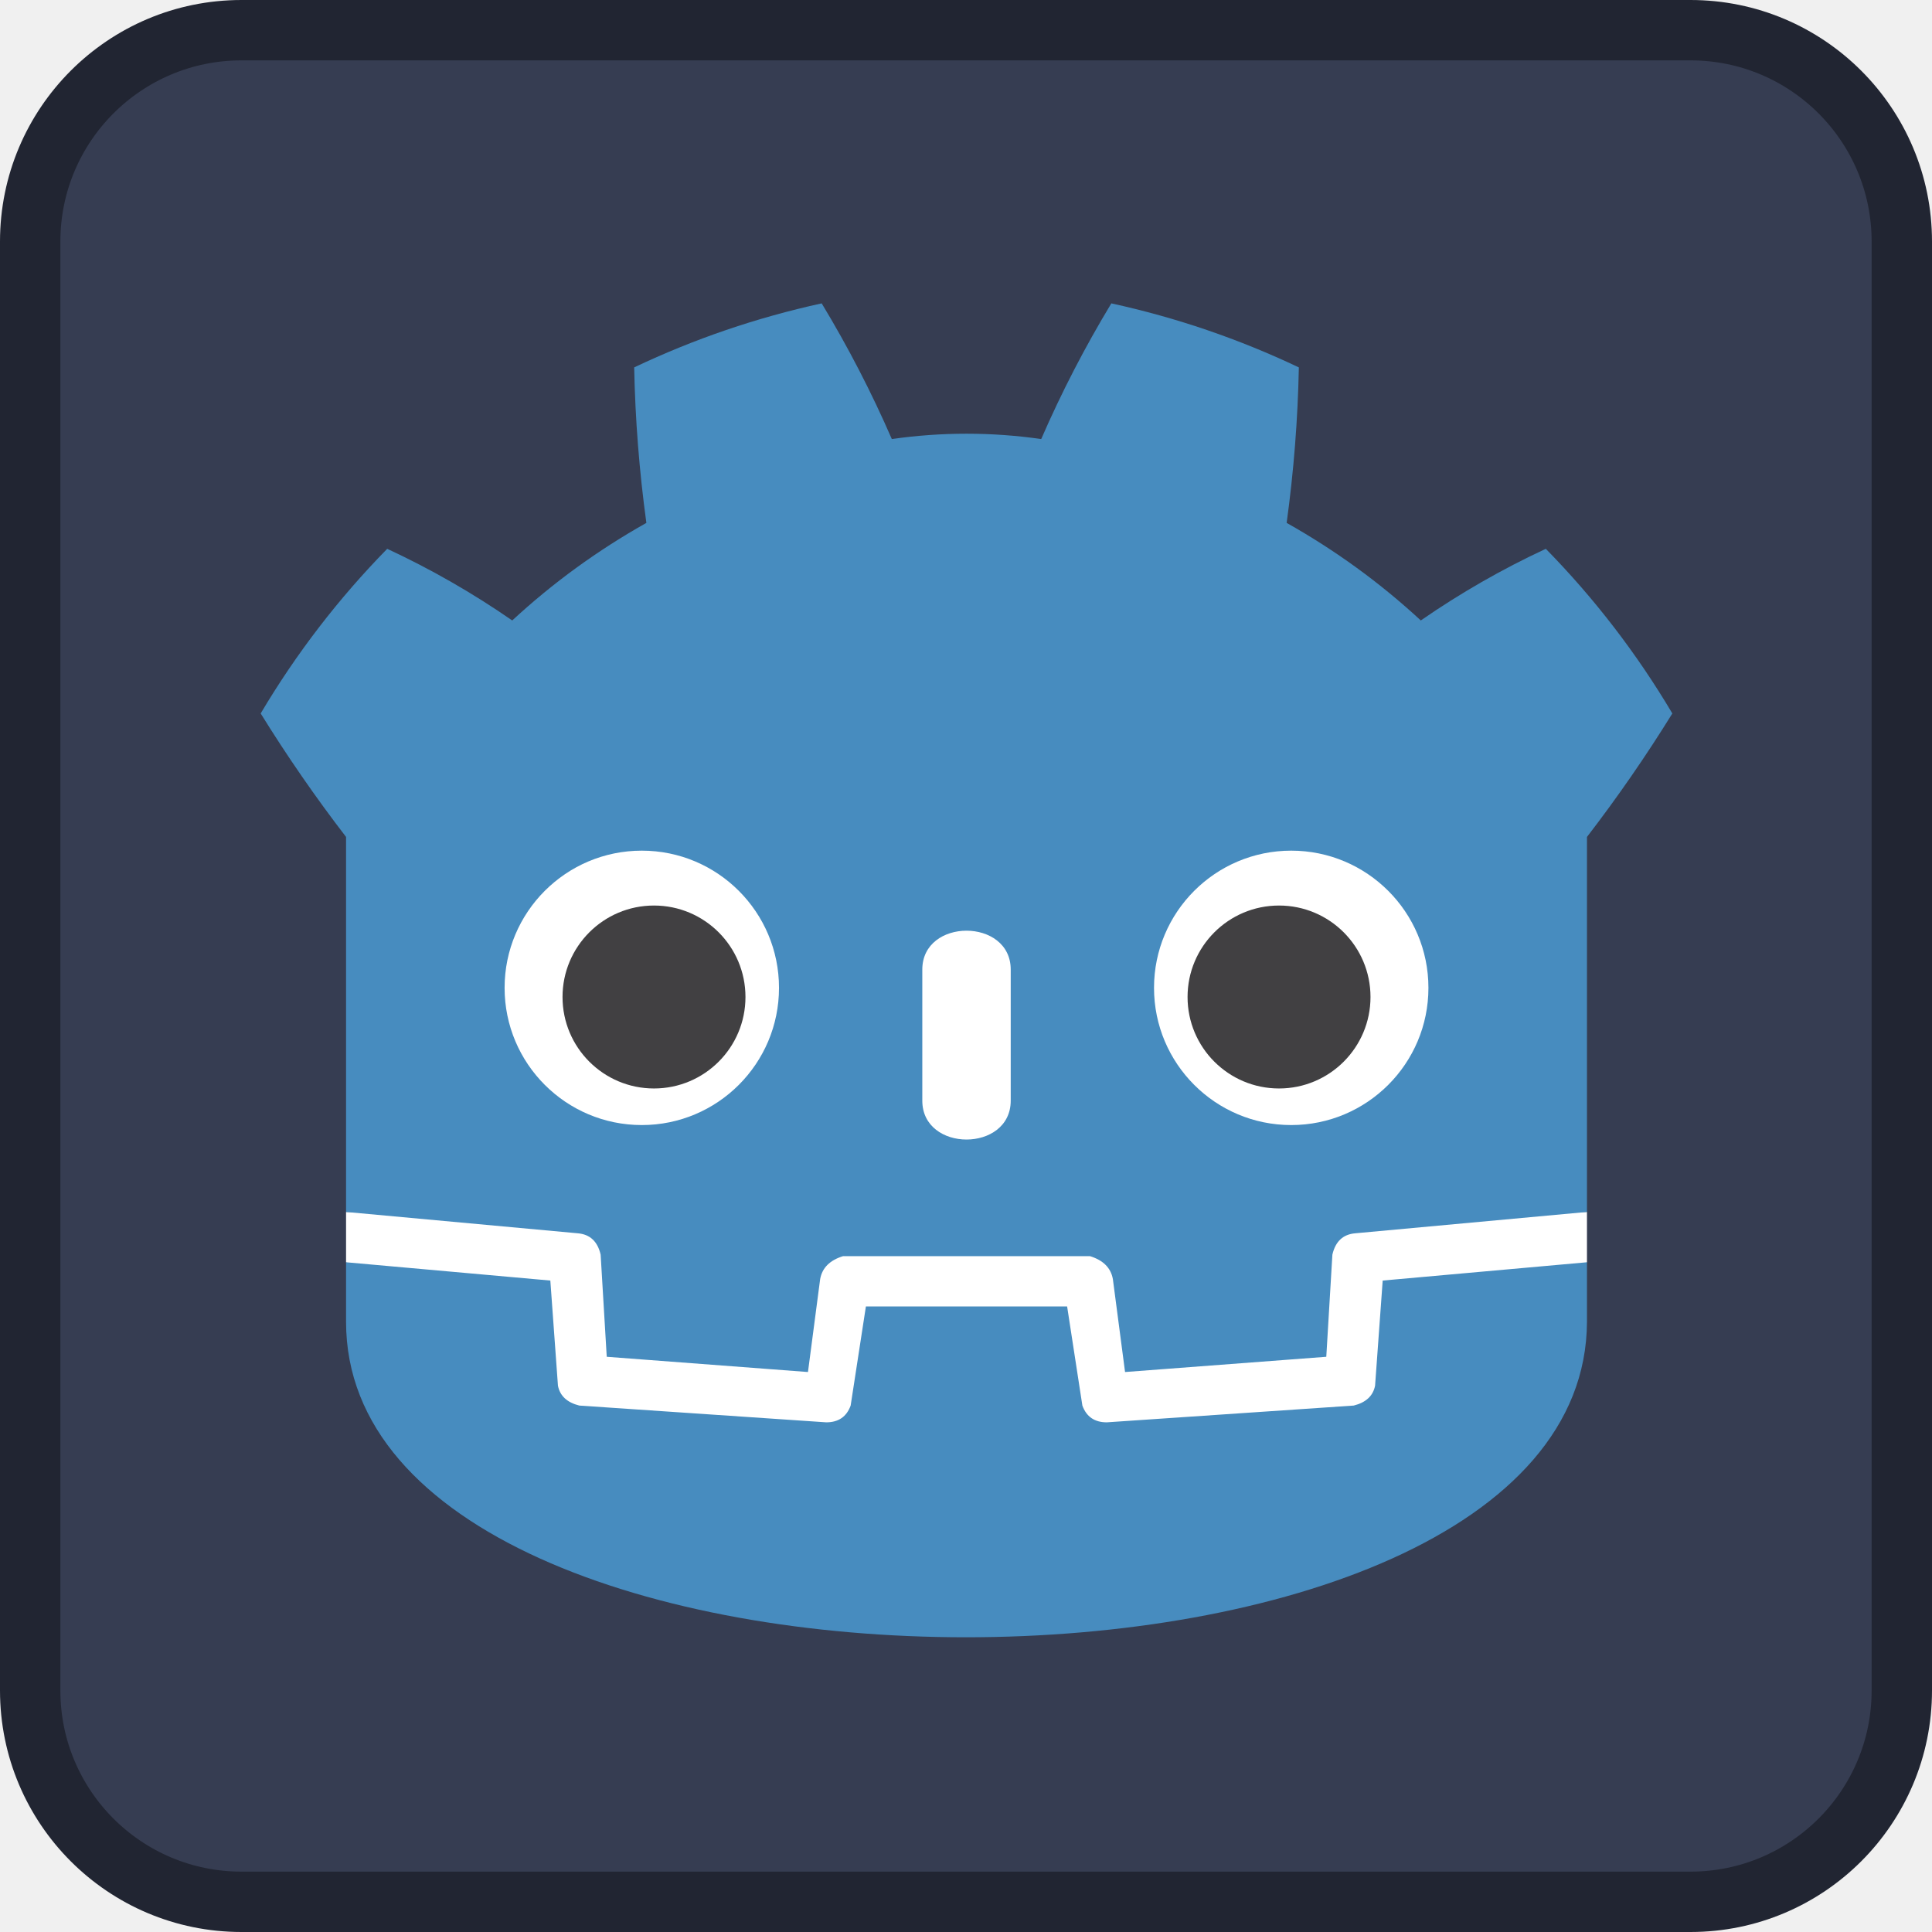
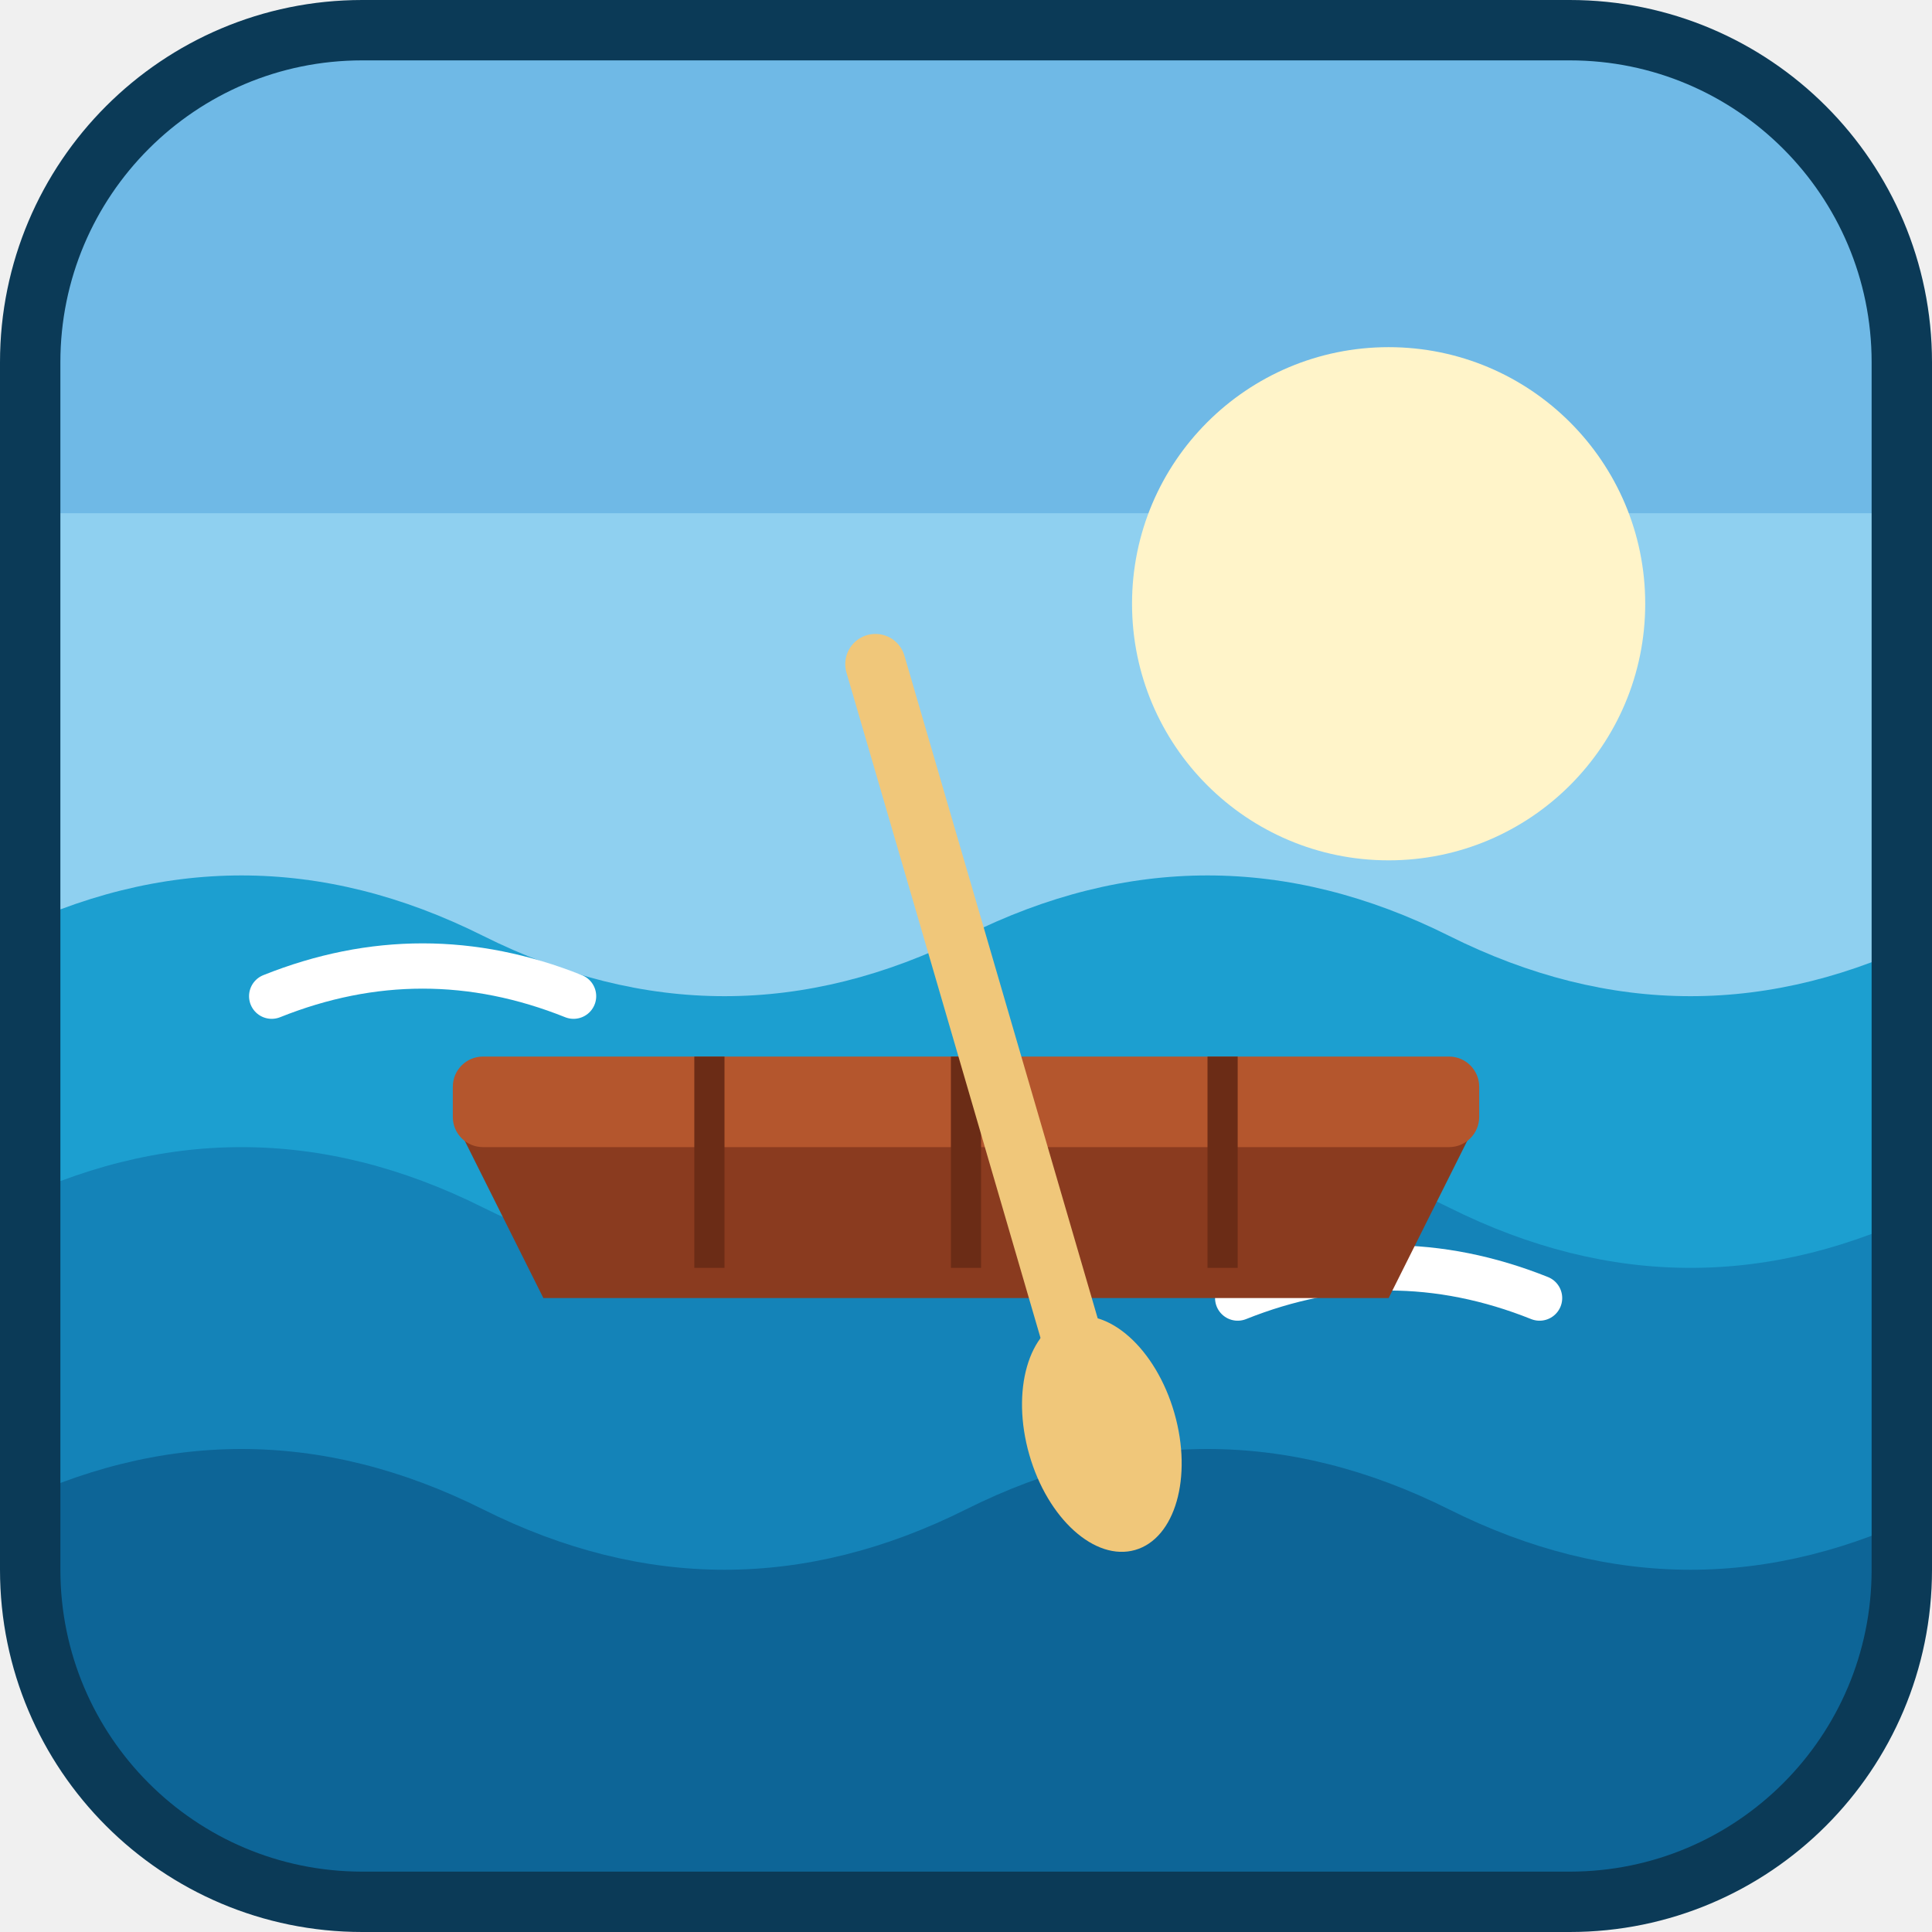
- <svg xmlns="http://www.w3.org/2000/svg" width="128" height="128">
-   <rect width="124" height="124" x="2" y="2" fill="#363d52" stroke="#212532" stroke-width="4" rx="14" />
-   <g fill="#fff" transform="translate(12.322 12.322)scale(.101)">
-     <path d="M105 673v33q407 354 814 0v-33z" />
-     <path fill="#478cbf" d="m105 673 152 14q12 1 15 14l4 67 132 10 8-61q2-11 15-15h162q13 4 15 15l8 61 132-10 4-67q3-13 15-14l152-14V427q30-39 56-81-35-59-83-108-43 20-82 47-40-37-88-64 7-51 8-102-59-28-123-42-26 43-46 89-49-7-98 0-20-46-46-89-64 14-123 42 1 51 8 102-48 27-88 64-39-27-82-47-48 49-83 108 26 42 56 81zm0 33v39c0 276 813 276 814 0v-39l-134 12-5 69q-2 10-14 13l-162 11q-12 0-16-11l-10-65H446l-10 65q-4 11-16 11l-162-11q-12-3-14-13l-5-69z" />
-     <path d="M483 600c0 34 58 34 58 0v-86c0-34-58-34-58 0z" />
-     <circle cx="725" cy="526" r="90" />
-     <circle cx="299" cy="526" r="90" />
+ <svg xmlns="http://www.w3.org/2000/svg" width="128" height="128" viewBox="0 0 128 128">
+   <defs>
+     <clipPath id="tile">
+       <rect x="2" y="2" width="124" height="124" rx="22" />
+     </clipPath>
+   </defs>
+   <g clip-path="url(#tile)">
+     <rect x="0" y="0" width="128" height="128" fill="#8fd0f0" />
+     <rect x="0" y="0" width="128" height="34" fill="#6fb9e6" />
+     <circle cx="92" cy="40" r="17" fill="#fff4c9" />
+     <path d="M0 62 Q16 54 32 62 T64 62 T96 62 T128 62 V128 H0 Z" fill="#1c9fd0" />
+     <path d="M0 80 Q16 72 32 80 T64 80 T96 80 T128 80 V128 H0 Z" fill="#1483b8" />
+     <path d="M0 100 Q16 92 32 100 T64 100 T96 100 T128 100 V128 H0 Z" fill="#0d6597" />
+     <path d="M18 66 Q28 62 38 66" fill="none" stroke="#ffffff" stroke-width="3" stroke-linecap="round" />
+     <path d="M82 86 Q92 82 102 86" fill="none" stroke="#ffffff" stroke-width="3" stroke-linecap="round" />
+     <path d="M30 74 L98 74 L92 86 L36 86 Z" fill="#8a3b1f" />
+     <rect x="30" y="70" width="68" height="6" rx="2" fill="#b4562d" />
+     <line x1="47" y1="70" x2="47" y2="84" stroke="#6b2c16" stroke-width="2" />
+     <line x1="64" y1="70" x2="64" y2="84" stroke="#6b2c16" stroke-width="2" />
+     <line x1="81" y1="70" x2="81" y2="84" stroke="#6b2c16" stroke-width="2" />
+     <line x1="58" y1="44" x2="72" y2="92" stroke="#f0c77a" stroke-width="4" stroke-linecap="round" />
+     <ellipse cx="73" cy="95" rx="5" ry="8" fill="#f0c77a" transform="rotate(-16 73 95)" />
  </g>
-   <g fill="#414042" transform="translate(12.322 12.322)scale(.101)">
-     <circle cx="307" cy="532" r="60" />
-     <circle cx="717" cy="532" r="60" />
-   </g>
+   <rect x="2" y="2" width="124" height="124" rx="22" fill="none" stroke="#0b3a57" stroke-width="4" />
</svg>
